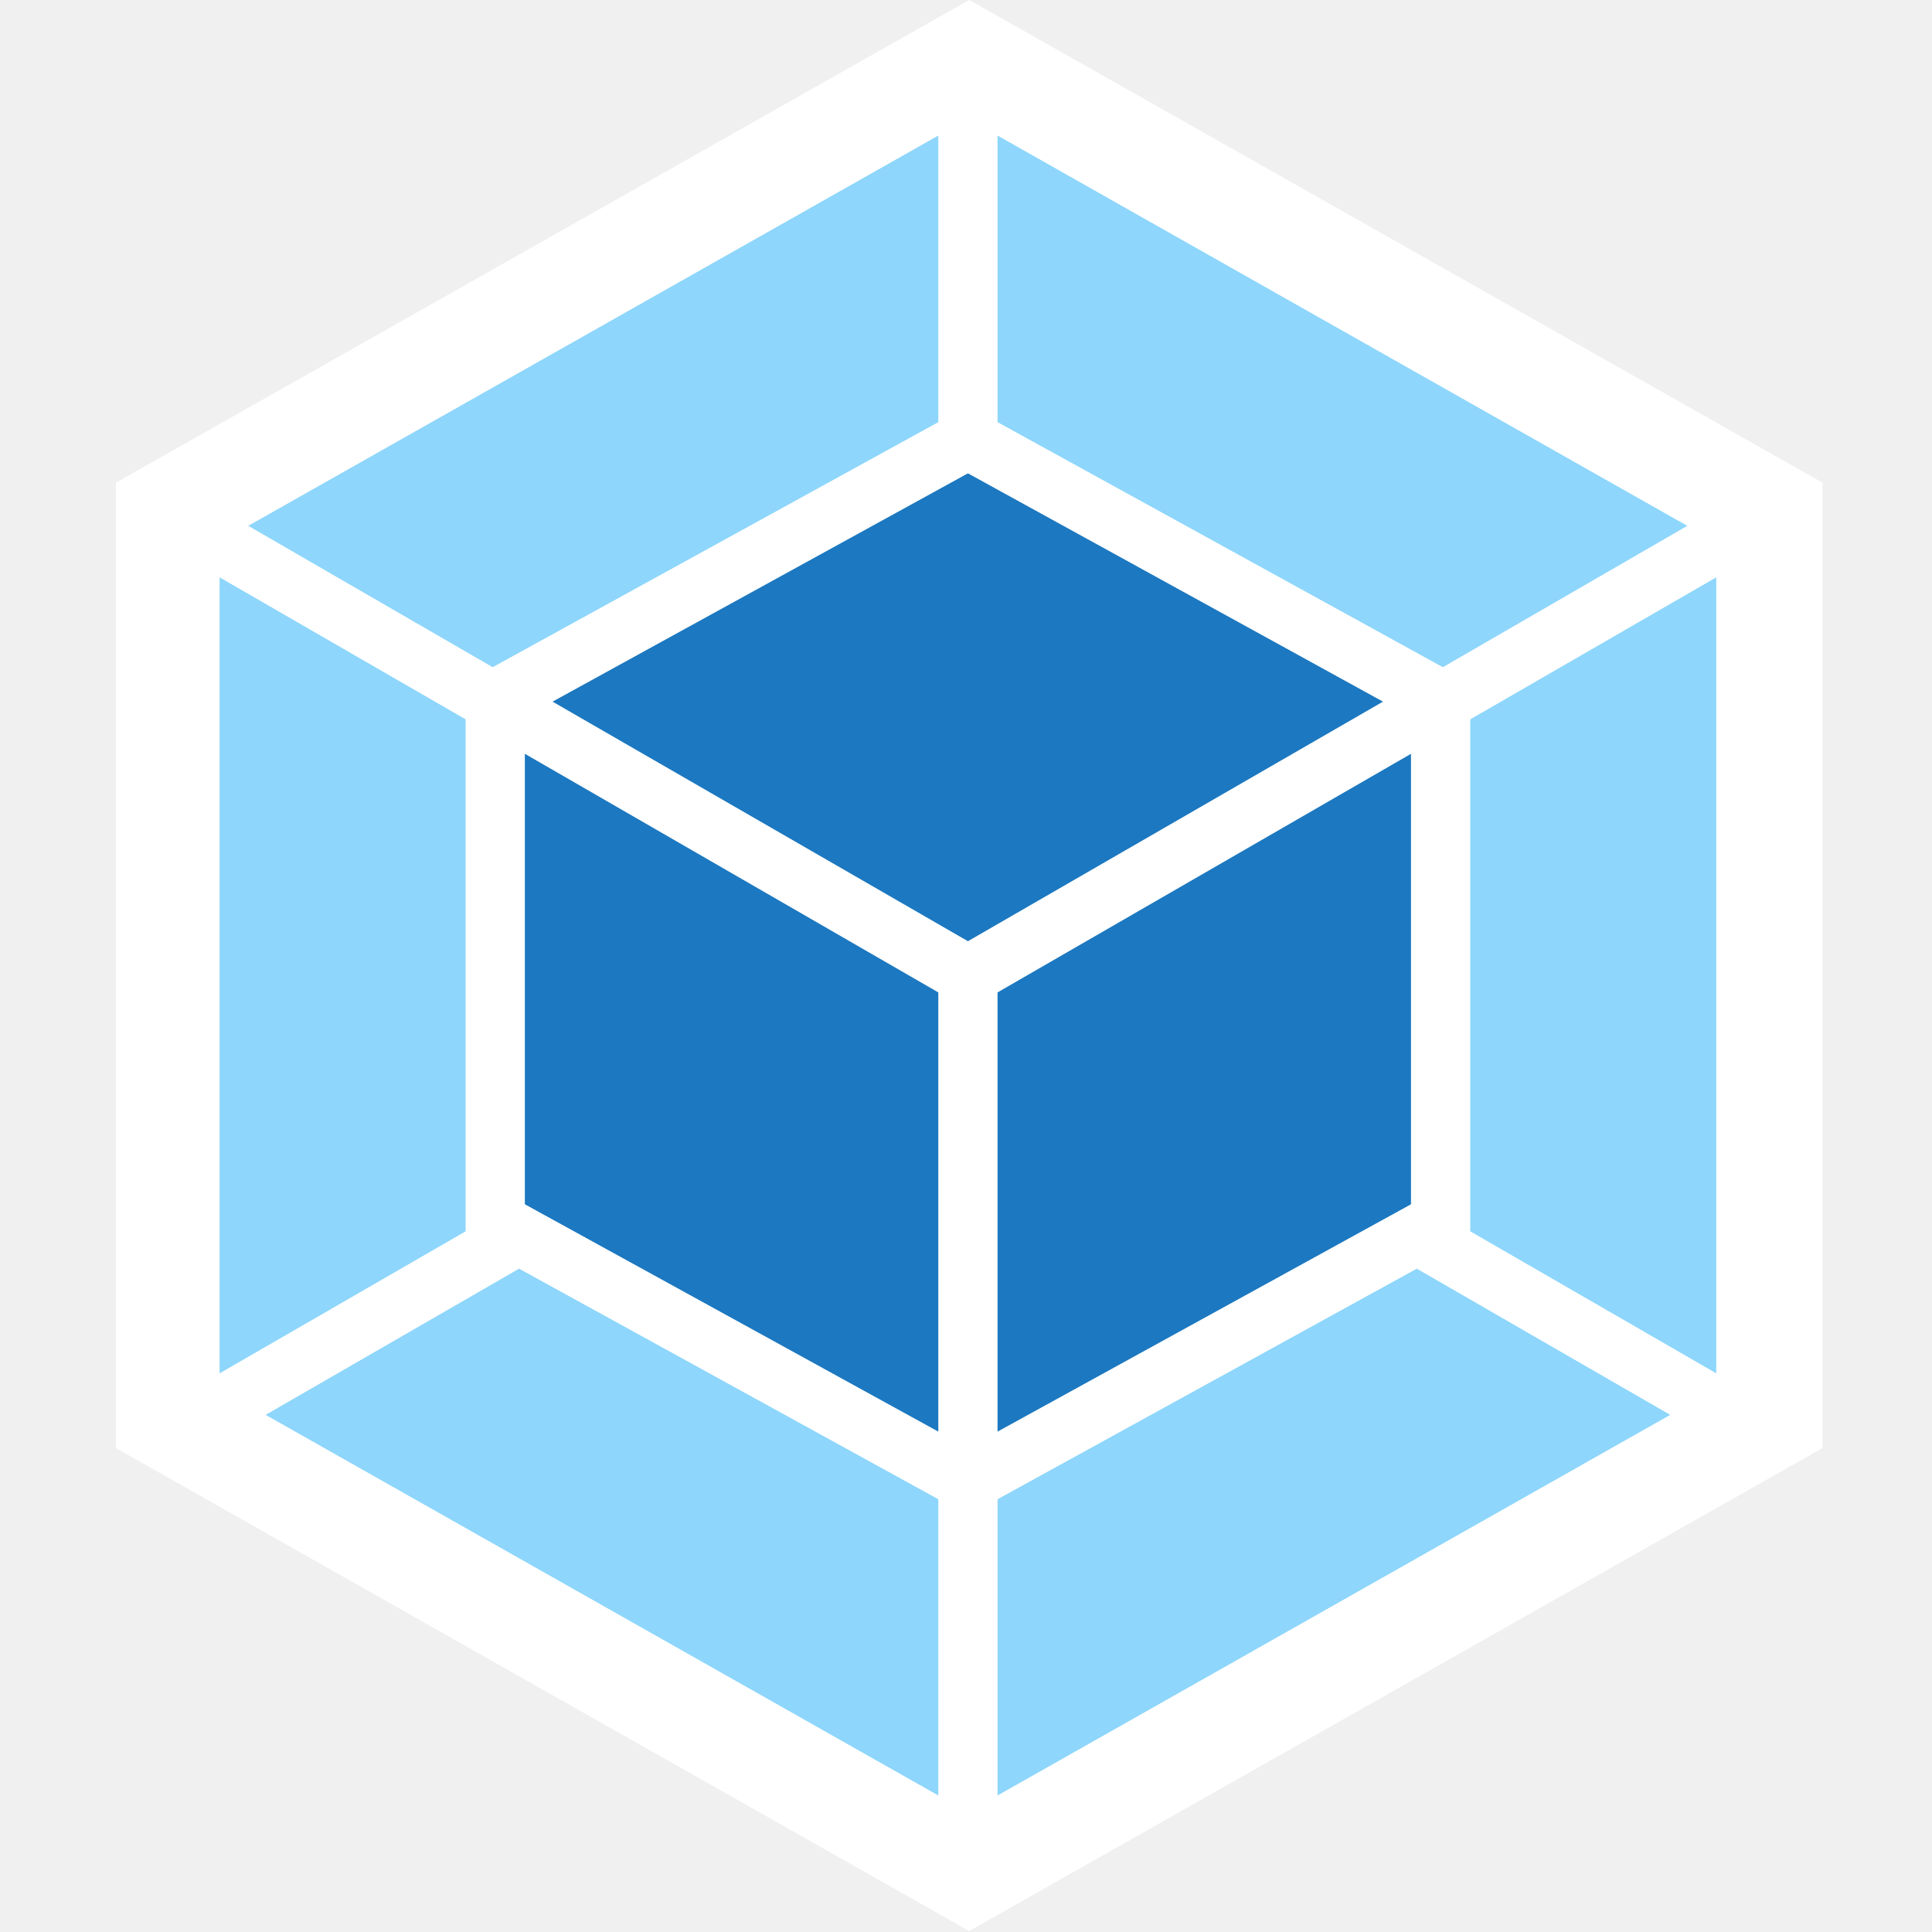
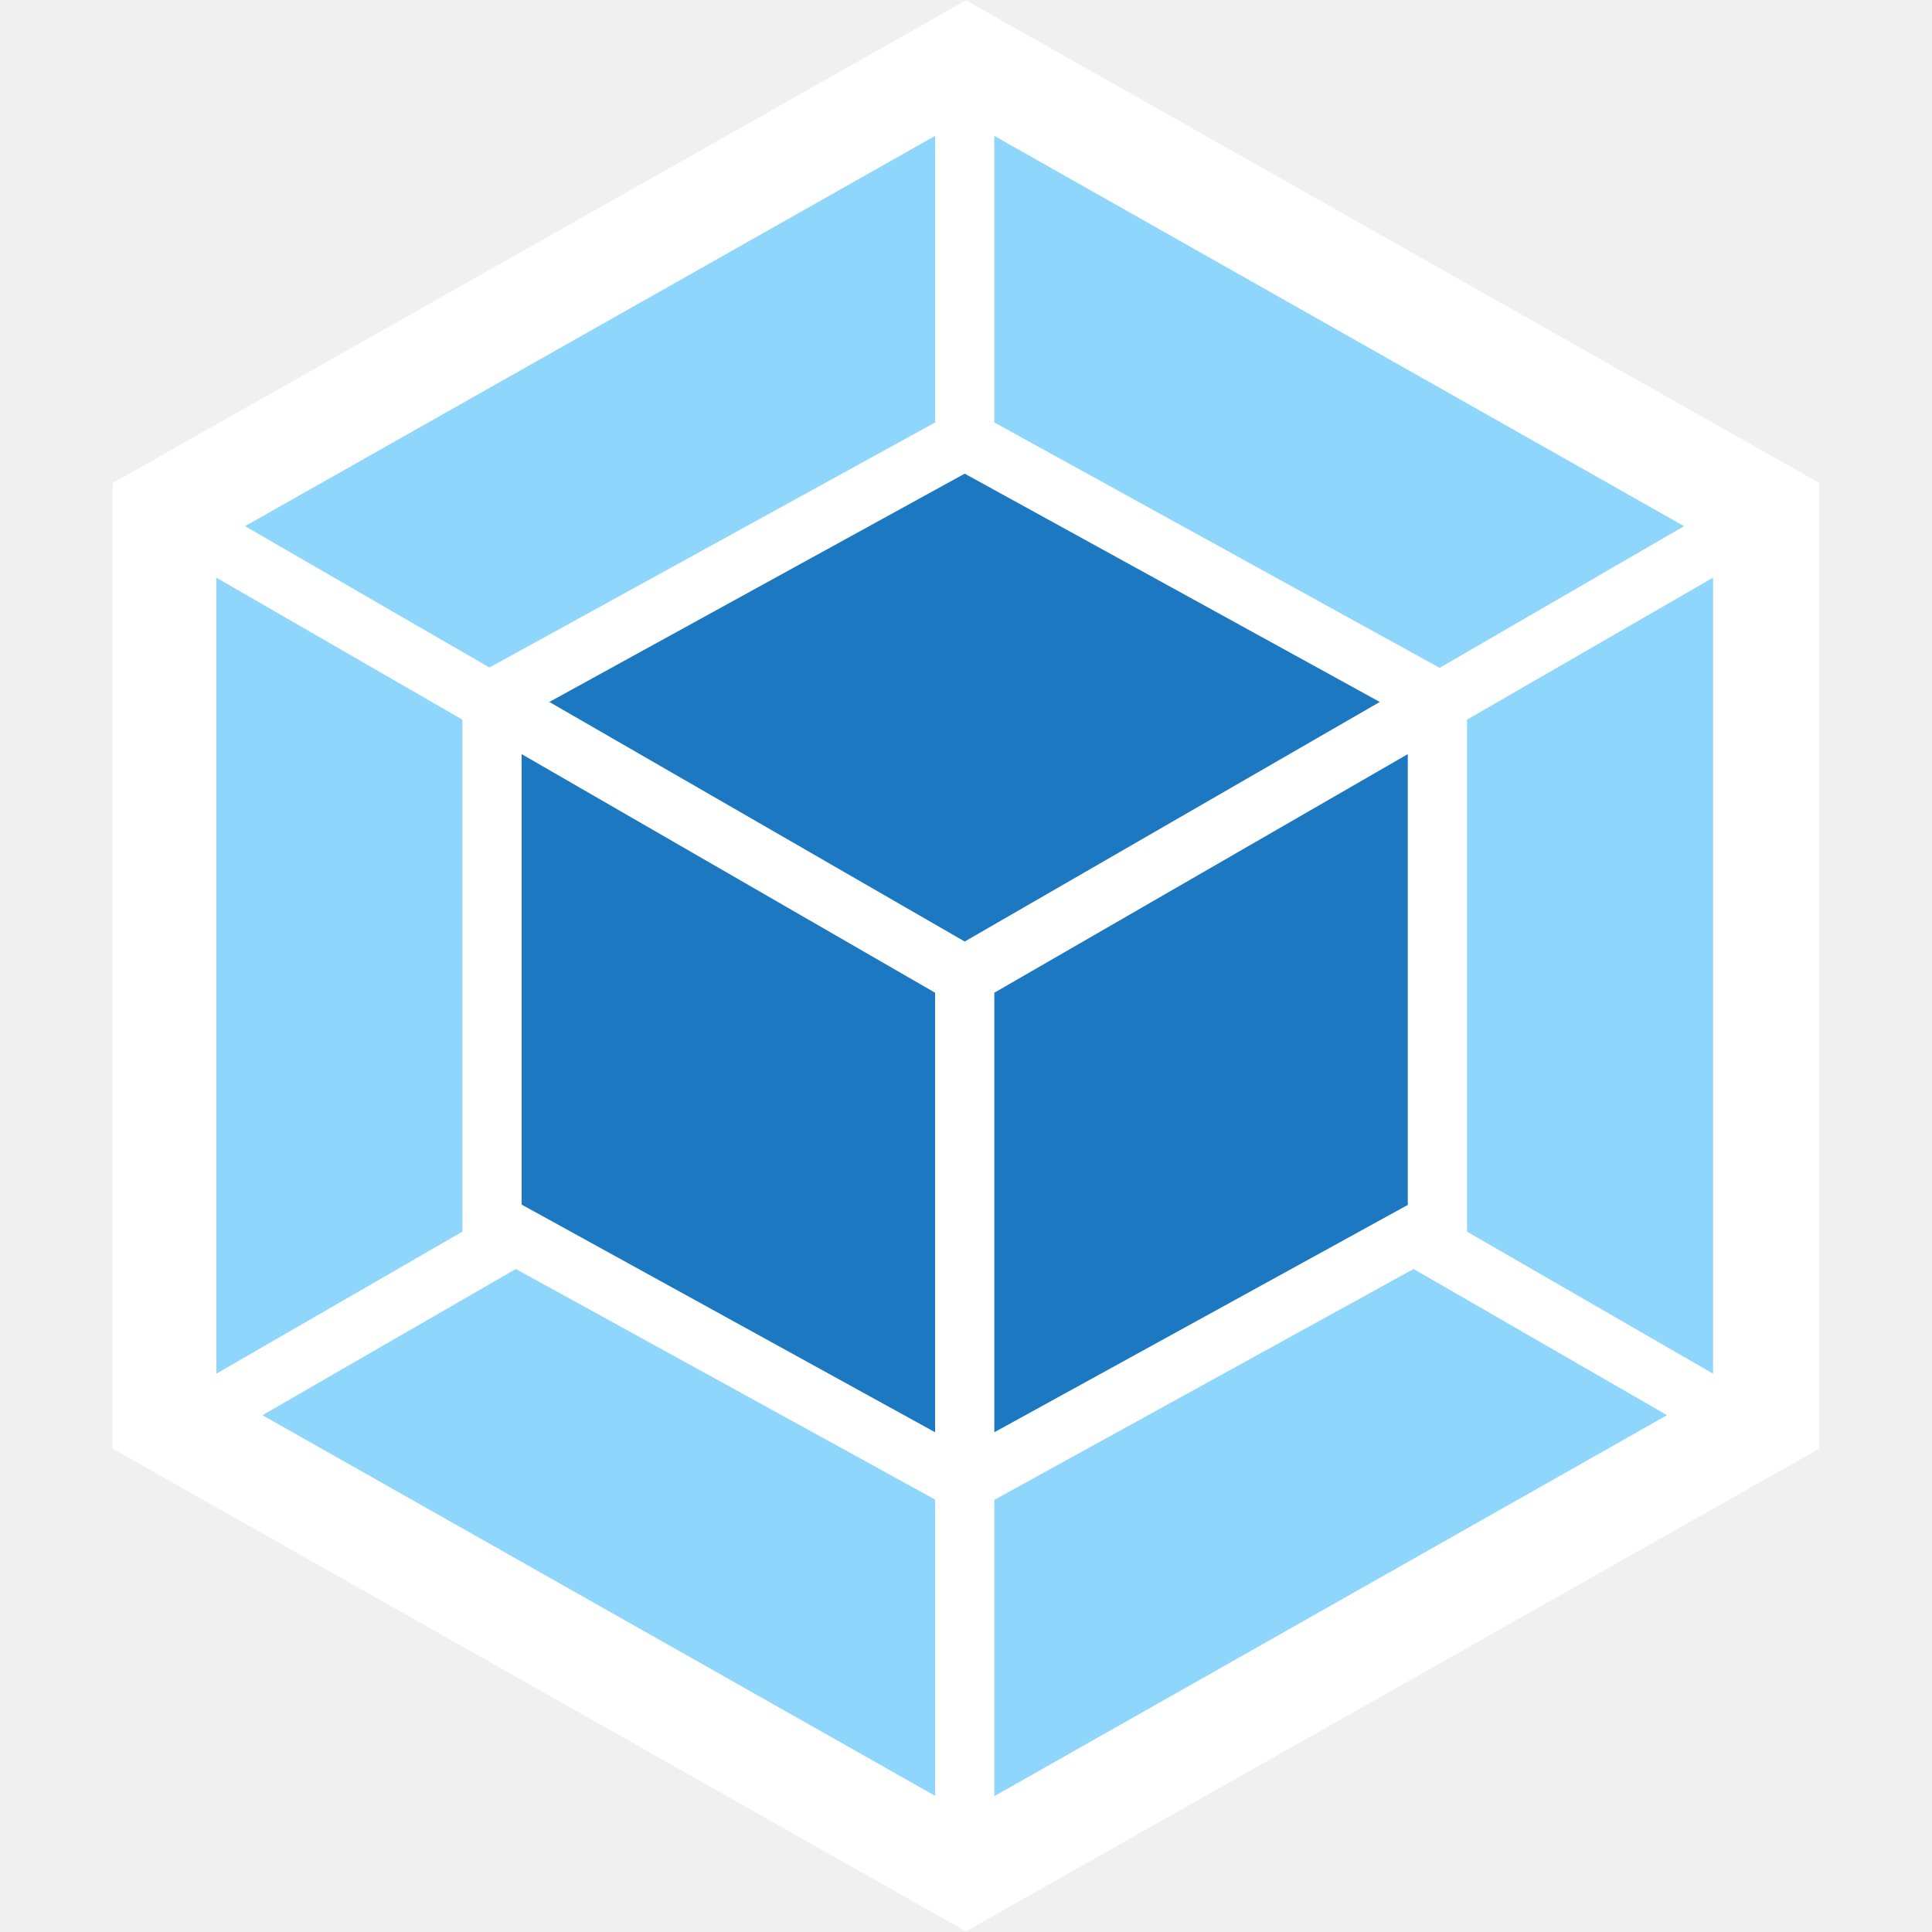
- <svg xmlns="http://www.w3.org/2000/svg" version="1.1" id="Layer_1" x="0px" y="0px" viewBox="150 -150 600 600" style="enable-background:new 150 -150 600 600;" xml:space="preserve">
-   <style type="text/css">
- 	.st0{fill:#FFFFFF;}
- 	.st1{fill:#8ED6FB;}
- 	.st2{fill:#1C78C0;}
- </style>
-   <g id="Icon">
-     <g id="icon-square-small">
-       <g id="cube" transform="translate(36, 0)">
-         <polygon id="border" class="st0" points="415,-150 680,-0.1 680,299.7 415,449.7 150,299.7 150,-0.1    " />
-         <g transform="translate(47, 61)">
-           <g>
-             <path id="outer-cube" class="st1" d="M585.7,228.4L376.8,346.6v-92l130.2-71.6L585.7,228.4z M600,215.5V-31.7l-76.4,44.1V163       v8.4L600,215.5z M149.5,228.4l208.9,118.2v-92l-130.2-71.6L149.5,228.4z M135.2,215.5V-31.7l76.4,44.1V163v8.4L135.2,215.5z        M144.1-47.7l214.3-121.2v89L221.1-4.4l-1.1,0.6L144.1-47.7z M591-47.7L376.8-168.9v89L514-4.4l1.1,0.6L591-47.7z" />
-             <path id="inner-cube" class="st2" d="M358.4,233.6L230,163V23.1l128.4,74.1V233.6z M376.8,233.6L505.2,163V23.1L376.8,97.2       V233.6z M367.6,91.9L367.6,91.9L367.6,91.9L367.6,91.9z M238.6,6.9L367.6-64L496.5,6.9L367.6,81.3L238.6,6.9z" />
-           </g>
-         </g>
-       </g>
-     </g>
-   </g>
+ <svg xmlns="http://www.w3.org/2000/svg" viewBox="0 0 600 600">
+   <path fill="#FFF" d="M300 .1L565 150v299.9L300 599.8 35 449.9V150z" />
+   <path fill="#8ED6FB" d="M517.7 439.5L308.8 557.8v-92L439 394.1l78.7 45.4zm14.3-12.9V179.4l-76.4 44.1v159l76.4 44.1zM81.5 439.5l208.9 118.2v-92l-130.2-71.6-78.7 45.4zm-14.3-12.9V179.4l76.4 44.1v159l-76.4 44.1zm8.9-263.2L290.4 42.2v89l-137.3 75.5-1.1.6-75.9-43.9zm446.9 0L308.8 42.2v89L446 206.8l1.1.6 75.9-44z" />
+   <path fill="#1C78C0" d="M290.4 444.8L162 374.1V234.2l128.4 74.1v136.5zm18.4 0l128.4-70.6v-140l-128.4 74.1v136.5zM299.6 303zm-129-85l129-70.9L428.5 218l-128.9 74.4-129-74.4z" />
</svg>
